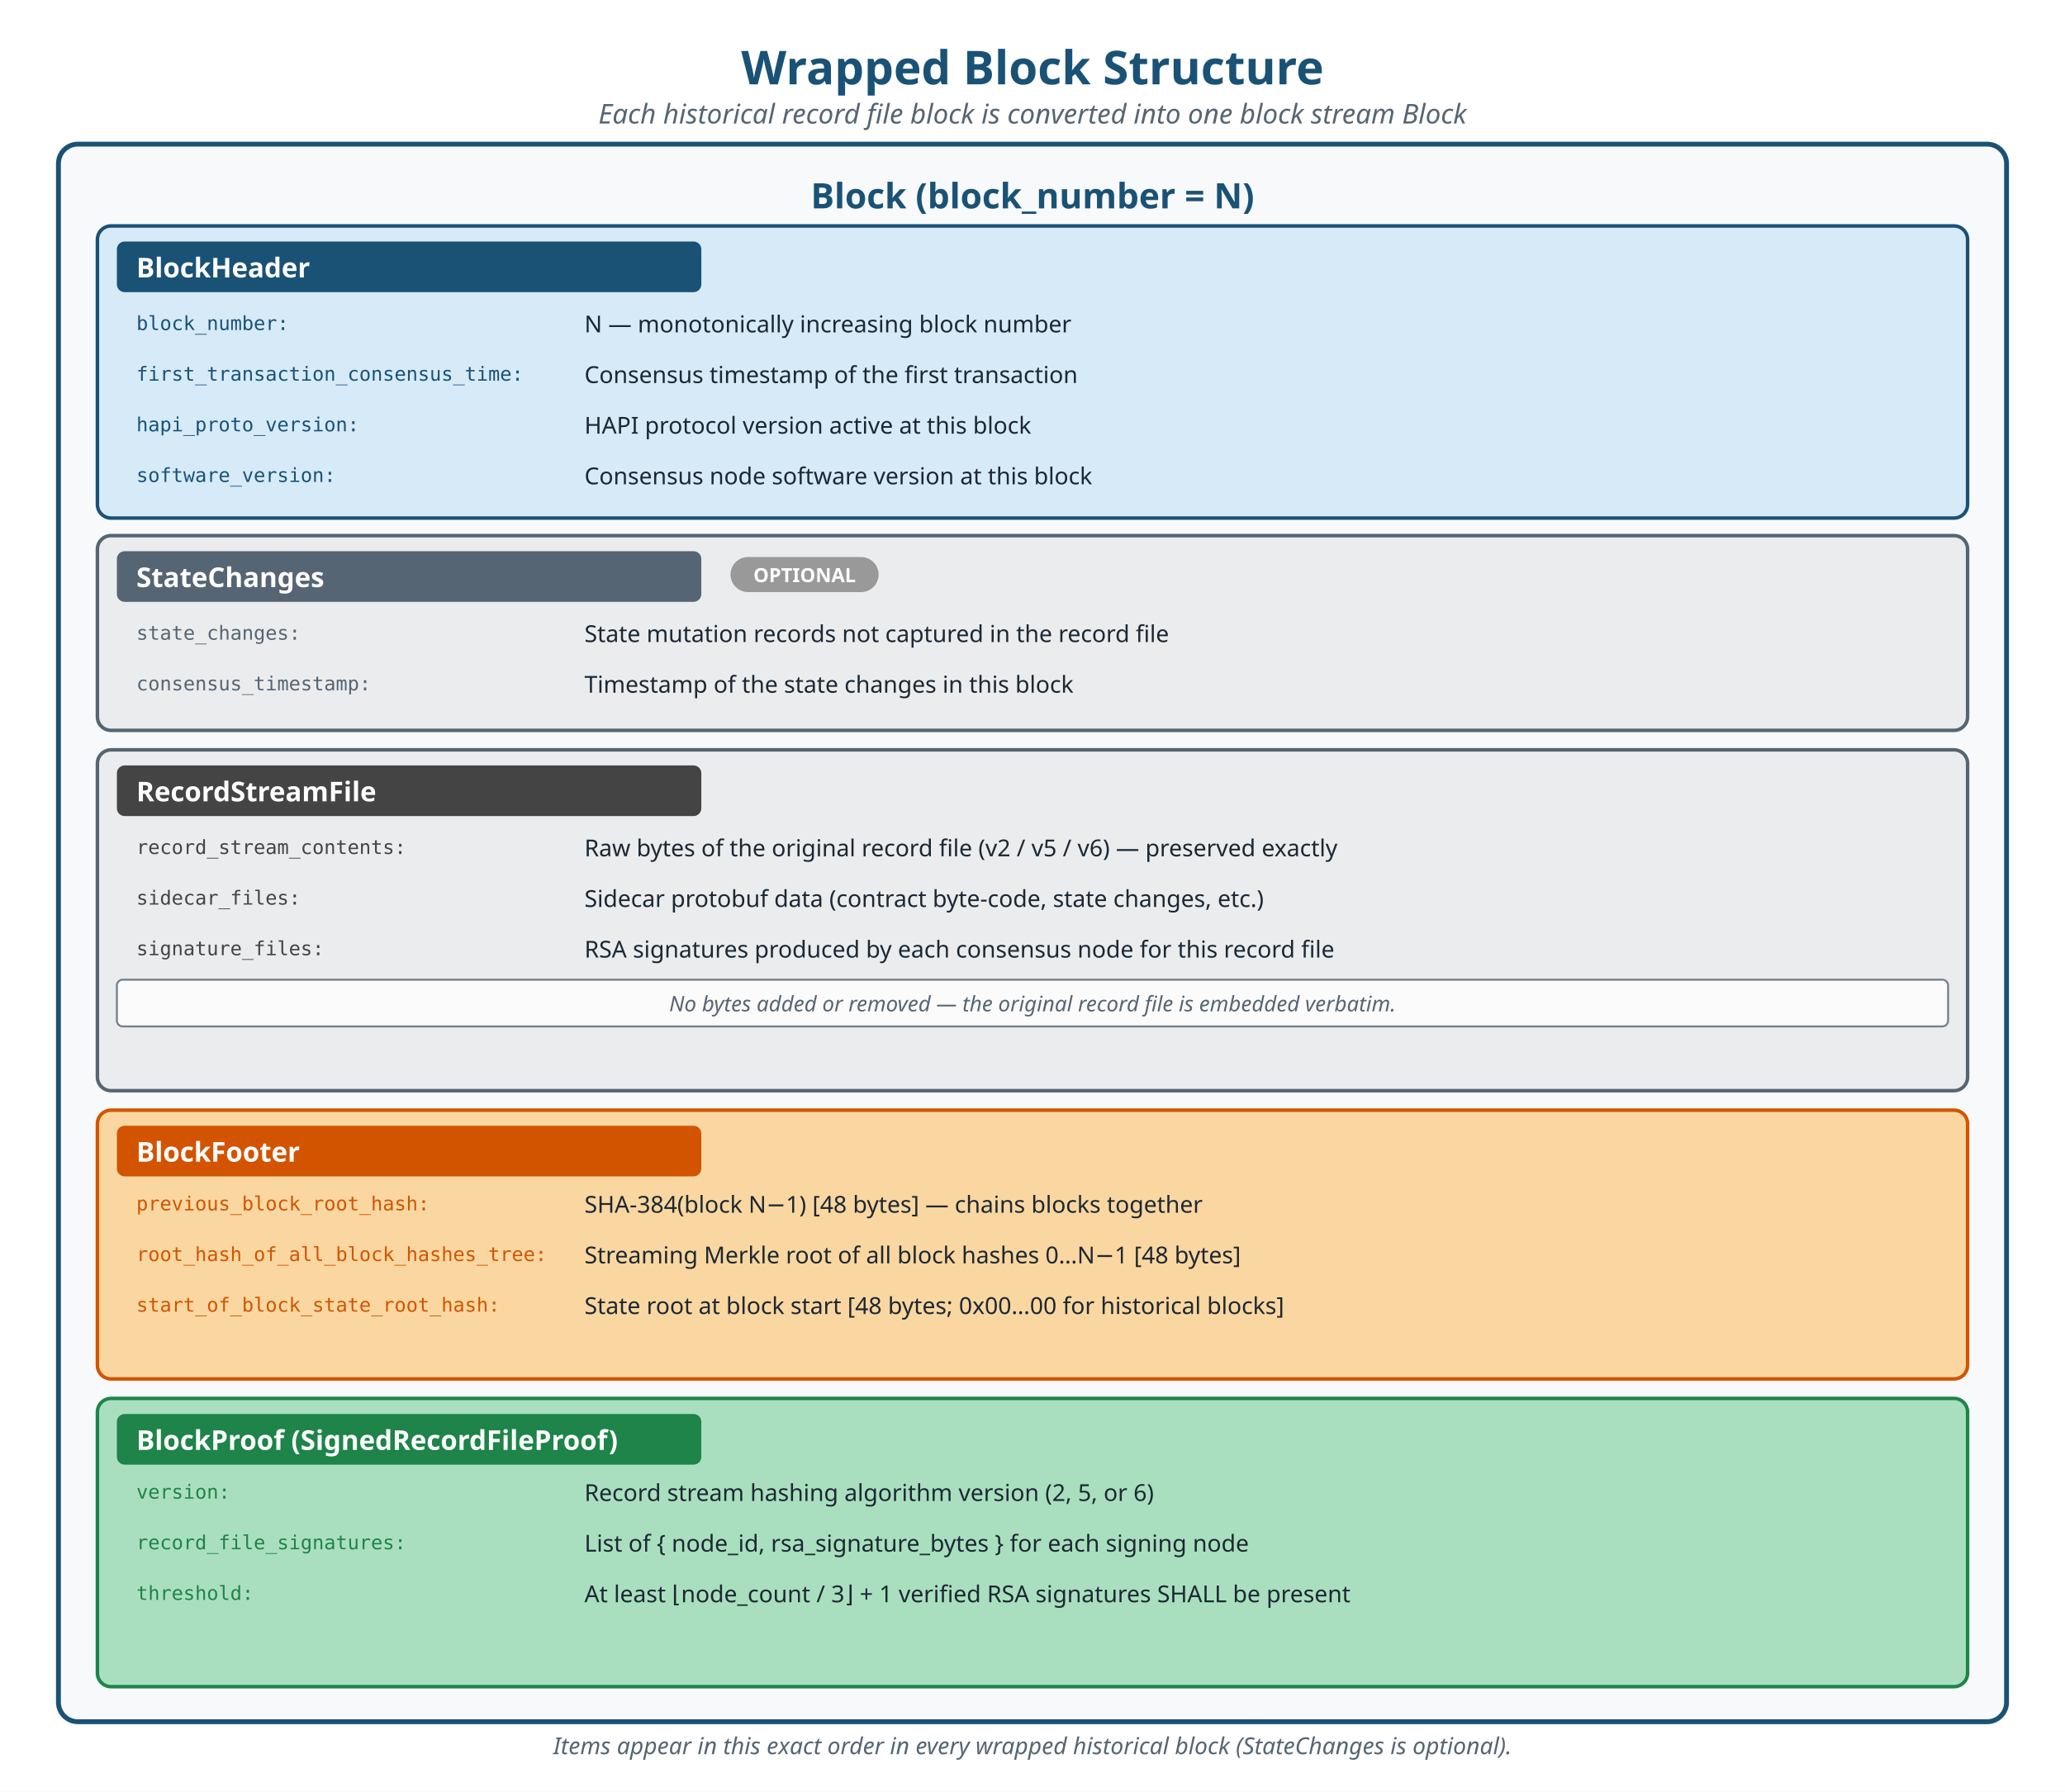
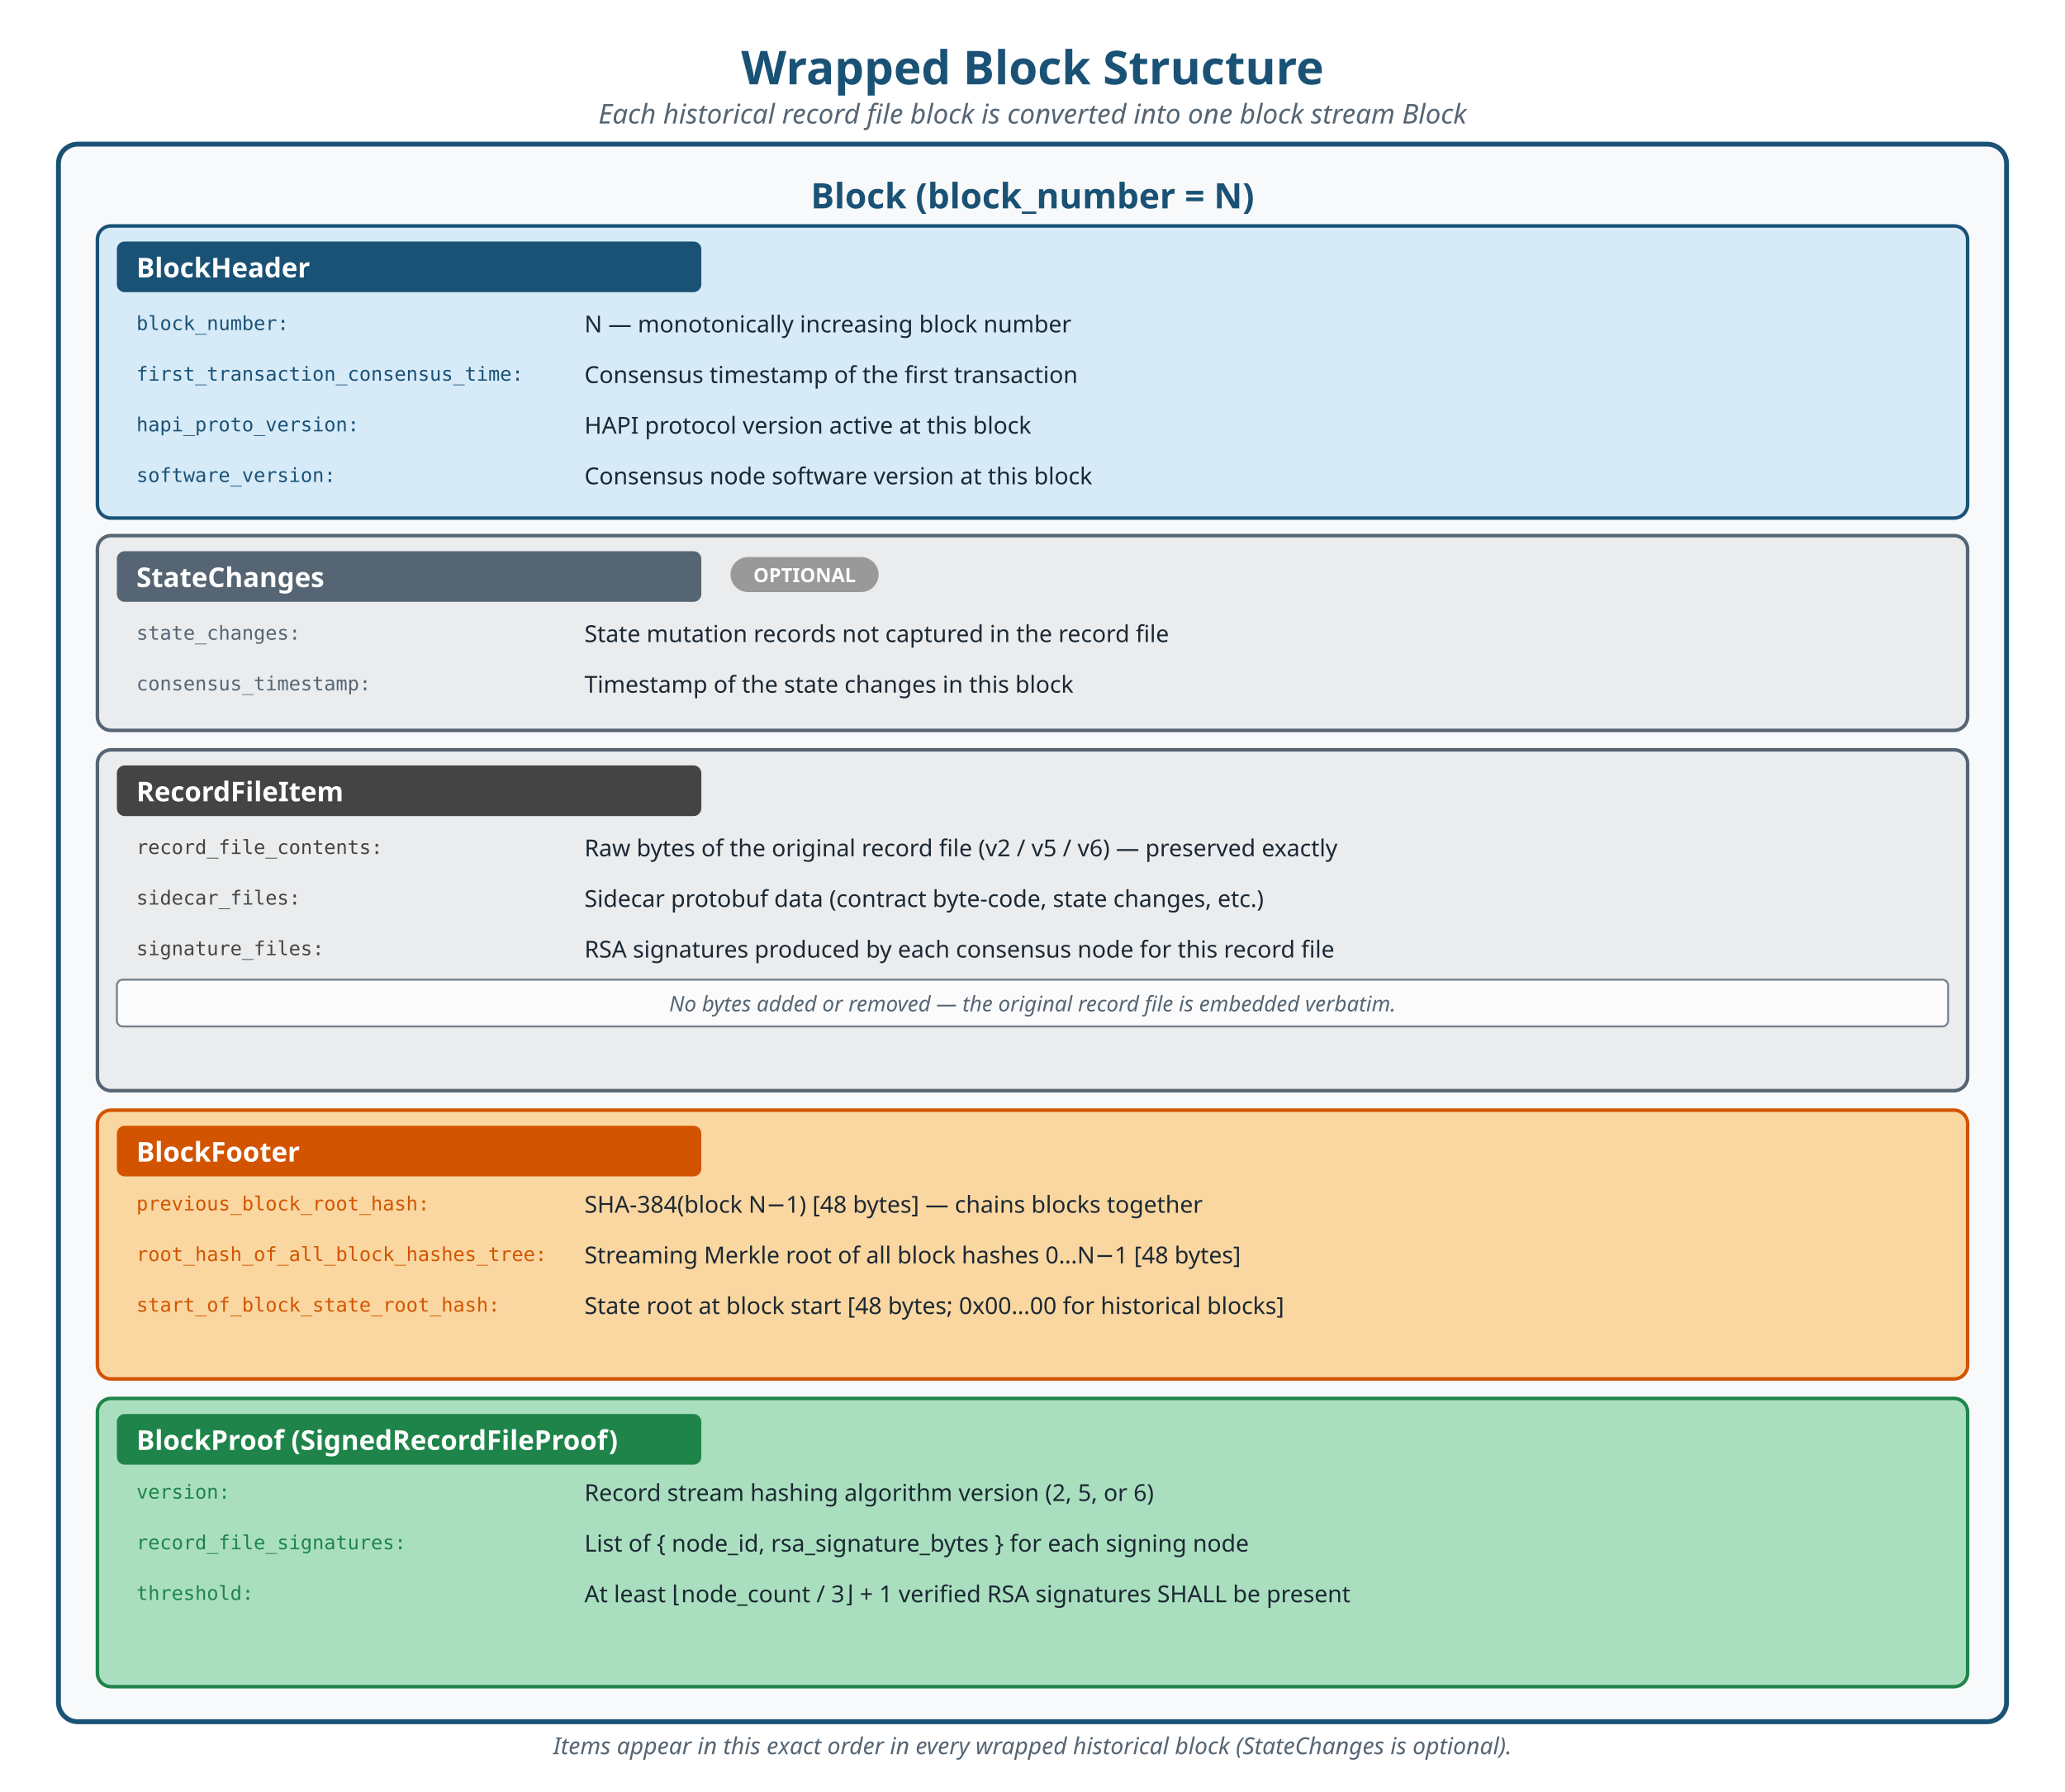
<svg xmlns="http://www.w3.org/2000/svg" width="1060" height="920" viewBox="0 0 1060 920">
  <rect width="1060" height="920" fill="#ffffff" />
  <text x="530" y="34" text-anchor="middle" dominant-baseline="central" font-size="24" font-family="sans-serif" font-weight="bold" fill="#1a5276">Wrapped Block Structure</text>
  <text x="530" y="58" text-anchor="middle" dominant-baseline="central" font-size="14" font-family="sans-serif" font-style="italic" fill="#566573">Each historical record file block is converted into one block stream Block</text>
  <rect x="30" y="74" width="1000" height="810" rx="10" fill="#f8f9fa" stroke="#1a5276" stroke-width="2.5" />
  <text x="530" y="100" text-anchor="middle" dominant-baseline="central" font-size="18" font-family="sans-serif" font-weight="bold" fill="#1a5276">Block  (block_number = N)</text>
  <rect x="50" y="116" width="960" height="150" rx="7" fill="#d6eaf8" stroke="#1a5276" stroke-width="1.8" />
  <rect x="60" y="124" width="300" height="26" rx="4" fill="#1a5276" />
  <text x="70" y="137" text-anchor="start" dominant-baseline="central" font-size="14" font-family="sans-serif" font-weight="bold" fill="#ffffff">BlockHeader</text>
  <text x="70" y="166" text-anchor="start" dominant-baseline="central" font-size="10" font-family="monospace" fill="#1a5276">block_number:</text>
  <text x="300" y="166" text-anchor="start" dominant-baseline="central" font-size="12" font-family="sans-serif" fill="#1c2833">N — monotonically increasing block number</text>
  <text x="70" y="192" text-anchor="start" dominant-baseline="central" font-size="10" font-family="monospace" fill="#1a5276">first_transaction_consensus_time:</text>
  <text x="300" y="192" text-anchor="start" dominant-baseline="central" font-size="12" font-family="sans-serif" fill="#1c2833">Consensus timestamp of the first transaction</text>
  <text x="70" y="218" text-anchor="start" dominant-baseline="central" font-size="10" font-family="monospace" fill="#1a5276">hapi_proto_version:</text>
  <text x="300" y="218" text-anchor="start" dominant-baseline="central" font-size="12" font-family="sans-serif" fill="#1c2833">HAPI protocol version active at this block</text>
  <text x="70" y="244" text-anchor="start" dominant-baseline="central" font-size="10" font-family="monospace" fill="#1a5276">software_version:</text>
  <text x="300" y="244" text-anchor="start" dominant-baseline="central" font-size="12" font-family="sans-serif" fill="#1c2833">Consensus node software version at this block</text>
  <rect x="50" y="275" width="960" height="100" rx="7" fill="#eaecee" stroke="#566573" stroke-width="1.8" />
  <rect x="60" y="283" width="300" height="26" rx="4" fill="#566573" />
  <text x="70" y="296" text-anchor="start" dominant-baseline="central" font-size="14" font-family="sans-serif" font-weight="bold" fill="#ffffff">StateChanges</text>
  <rect x="375" y="286" width="76" height="18" rx="9" fill="#999999" />
  <text x="413" y="295" text-anchor="middle" dominant-baseline="central" font-size="10" font-family="sans-serif" font-weight="bold" fill="#ffffff">OPTIONAL</text>
  <text x="70" y="325" text-anchor="start" dominant-baseline="central" font-size="10" font-family="monospace" fill="#566573">state_changes:</text>
  <text x="300" y="325" text-anchor="start" dominant-baseline="central" font-size="12" font-family="sans-serif" fill="#1c2833">State mutation records not captured in the record file</text>
  <text x="70" y="351" text-anchor="start" dominant-baseline="central" font-size="10" font-family="monospace" fill="#566573">consensus_timestamp:</text>
  <text x="300" y="351" text-anchor="start" dominant-baseline="central" font-size="12" font-family="sans-serif" fill="#1c2833">Timestamp of the state changes in this block</text>
  <rect x="50" y="385" width="960" height="175" rx="7" fill="#eaecee" stroke="#566573" stroke-width="1.8" />
  <rect x="60" y="393" width="300" height="26" rx="4" fill="#444444" />
-   <text x="70" y="406" text-anchor="start" dominant-baseline="central" font-size="14" font-family="sans-serif" font-weight="bold" fill="#ffffff">RecordStreamFile</text>
-   <text x="70" y="435" text-anchor="start" dominant-baseline="central" font-size="10" font-family="monospace" fill="#444444">record_stream_contents:</text>
+   <text x="70" y="406" text-anchor="start" dominant-baseline="central" font-size="14" font-family="sans-serif" font-weight="bold" fill="#ffffff">RecordFileItem</text>
+   <text x="70" y="435" text-anchor="start" dominant-baseline="central" font-size="10" font-family="monospace" fill="#444444">record_file_contents:</text>
  <text x="300" y="435" text-anchor="start" dominant-baseline="central" font-size="12" font-family="sans-serif" fill="#1c2833">Raw bytes of the original record file (v2 / v5 / v6) — preserved exactly</text>
  <text x="70" y="461" text-anchor="start" dominant-baseline="central" font-size="10" font-family="monospace" fill="#444444">sidecar_files:</text>
  <text x="300" y="461" text-anchor="start" dominant-baseline="central" font-size="12" font-family="sans-serif" fill="#1c2833">Sidecar protobuf data (contract byte-code, state changes, etc.)</text>
  <text x="70" y="487" text-anchor="start" dominant-baseline="central" font-size="10" font-family="monospace" fill="#444444">signature_files:</text>
  <text x="300" y="487" text-anchor="start" dominant-baseline="central" font-size="12" font-family="sans-serif" fill="#1c2833">RSA signatures produced by each consensus node for this record file</text>
  <rect x="60" y="503" width="940" height="24" rx="3" fill="#ffffff" stroke="#566573" stroke-width="1" opacity="0.8" />
  <text x="530" y="515" text-anchor="middle" dominant-baseline="central" font-size="11" font-family="sans-serif" font-style="italic" fill="#566573">No bytes added or removed — the original record file is embedded verbatim.</text>
  <rect x="50" y="570" width="960" height="138" rx="7" fill="#fad7a0" stroke="#d35400" stroke-width="1.8" />
  <rect x="60" y="578" width="300" height="26" rx="4" fill="#d35400" />
  <text x="70" y="591" text-anchor="start" dominant-baseline="central" font-size="14" font-family="sans-serif" font-weight="bold" fill="#ffffff">BlockFooter</text>
  <text x="70" y="618" text-anchor="start" dominant-baseline="central" font-size="10" font-family="monospace" fill="#d35400">previous_block_root_hash:</text>
  <text x="300" y="618" text-anchor="start" dominant-baseline="central" font-size="12" font-family="sans-serif" fill="#1c2833">SHA-384(block N−1)  [48 bytes]  — chains blocks together</text>
  <text x="70" y="644" text-anchor="start" dominant-baseline="central" font-size="10" font-family="monospace" fill="#d35400">root_hash_of_all_block_hashes_tree:</text>
  <text x="300" y="644" text-anchor="start" dominant-baseline="central" font-size="12" font-family="sans-serif" fill="#1c2833">Streaming Merkle root of all block hashes 0…N−1  [48 bytes]</text>
  <text x="70" y="670" text-anchor="start" dominant-baseline="central" font-size="10" font-family="monospace" fill="#d35400">start_of_block_state_root_hash:</text>
  <text x="300" y="670" text-anchor="start" dominant-baseline="central" font-size="12" font-family="sans-serif" fill="#1c2833">State root at block start  [48 bytes; 0x00…00 for historical blocks]</text>
  <rect x="50" y="718" width="960" height="148" rx="7" fill="#a9dfbf" stroke="#1e8449" stroke-width="1.8" />
  <rect x="60" y="726" width="300" height="26" rx="4" fill="#1e8449" />
  <text x="70" y="739" text-anchor="start" dominant-baseline="central" font-size="14" font-family="sans-serif" font-weight="bold" fill="#ffffff">BlockProof  (SignedRecordFileProof)</text>
  <text x="70" y="766" text-anchor="start" dominant-baseline="central" font-size="10" font-family="monospace" fill="#1e8449">version:</text>
  <text x="300" y="766" text-anchor="start" dominant-baseline="central" font-size="12" font-family="sans-serif" fill="#1c2833">Record stream hashing algorithm version  (2, 5, or 6)</text>
  <text x="70" y="792" text-anchor="start" dominant-baseline="central" font-size="10" font-family="monospace" fill="#1e8449">record_file_signatures:</text>
  <text x="300" y="792" text-anchor="start" dominant-baseline="central" font-size="12" font-family="sans-serif" fill="#1c2833">List of { node_id, rsa_signature_bytes } for each signing node</text>
  <text x="70" y="818" text-anchor="start" dominant-baseline="central" font-size="10" font-family="monospace" fill="#1e8449">threshold:</text>
  <text x="300" y="818" text-anchor="start" dominant-baseline="central" font-size="12" font-family="sans-serif" fill="#1c2833">At least ⌊node_count / 3⌋ + 1 verified RSA signatures SHALL be present</text>
  <text x="530" y="896" text-anchor="middle" dominant-baseline="central" font-size="12" font-family="sans-serif" font-style="italic" fill="#566573">Items appear in this exact order in every wrapped historical block (StateChanges is optional).</text>
</svg>
